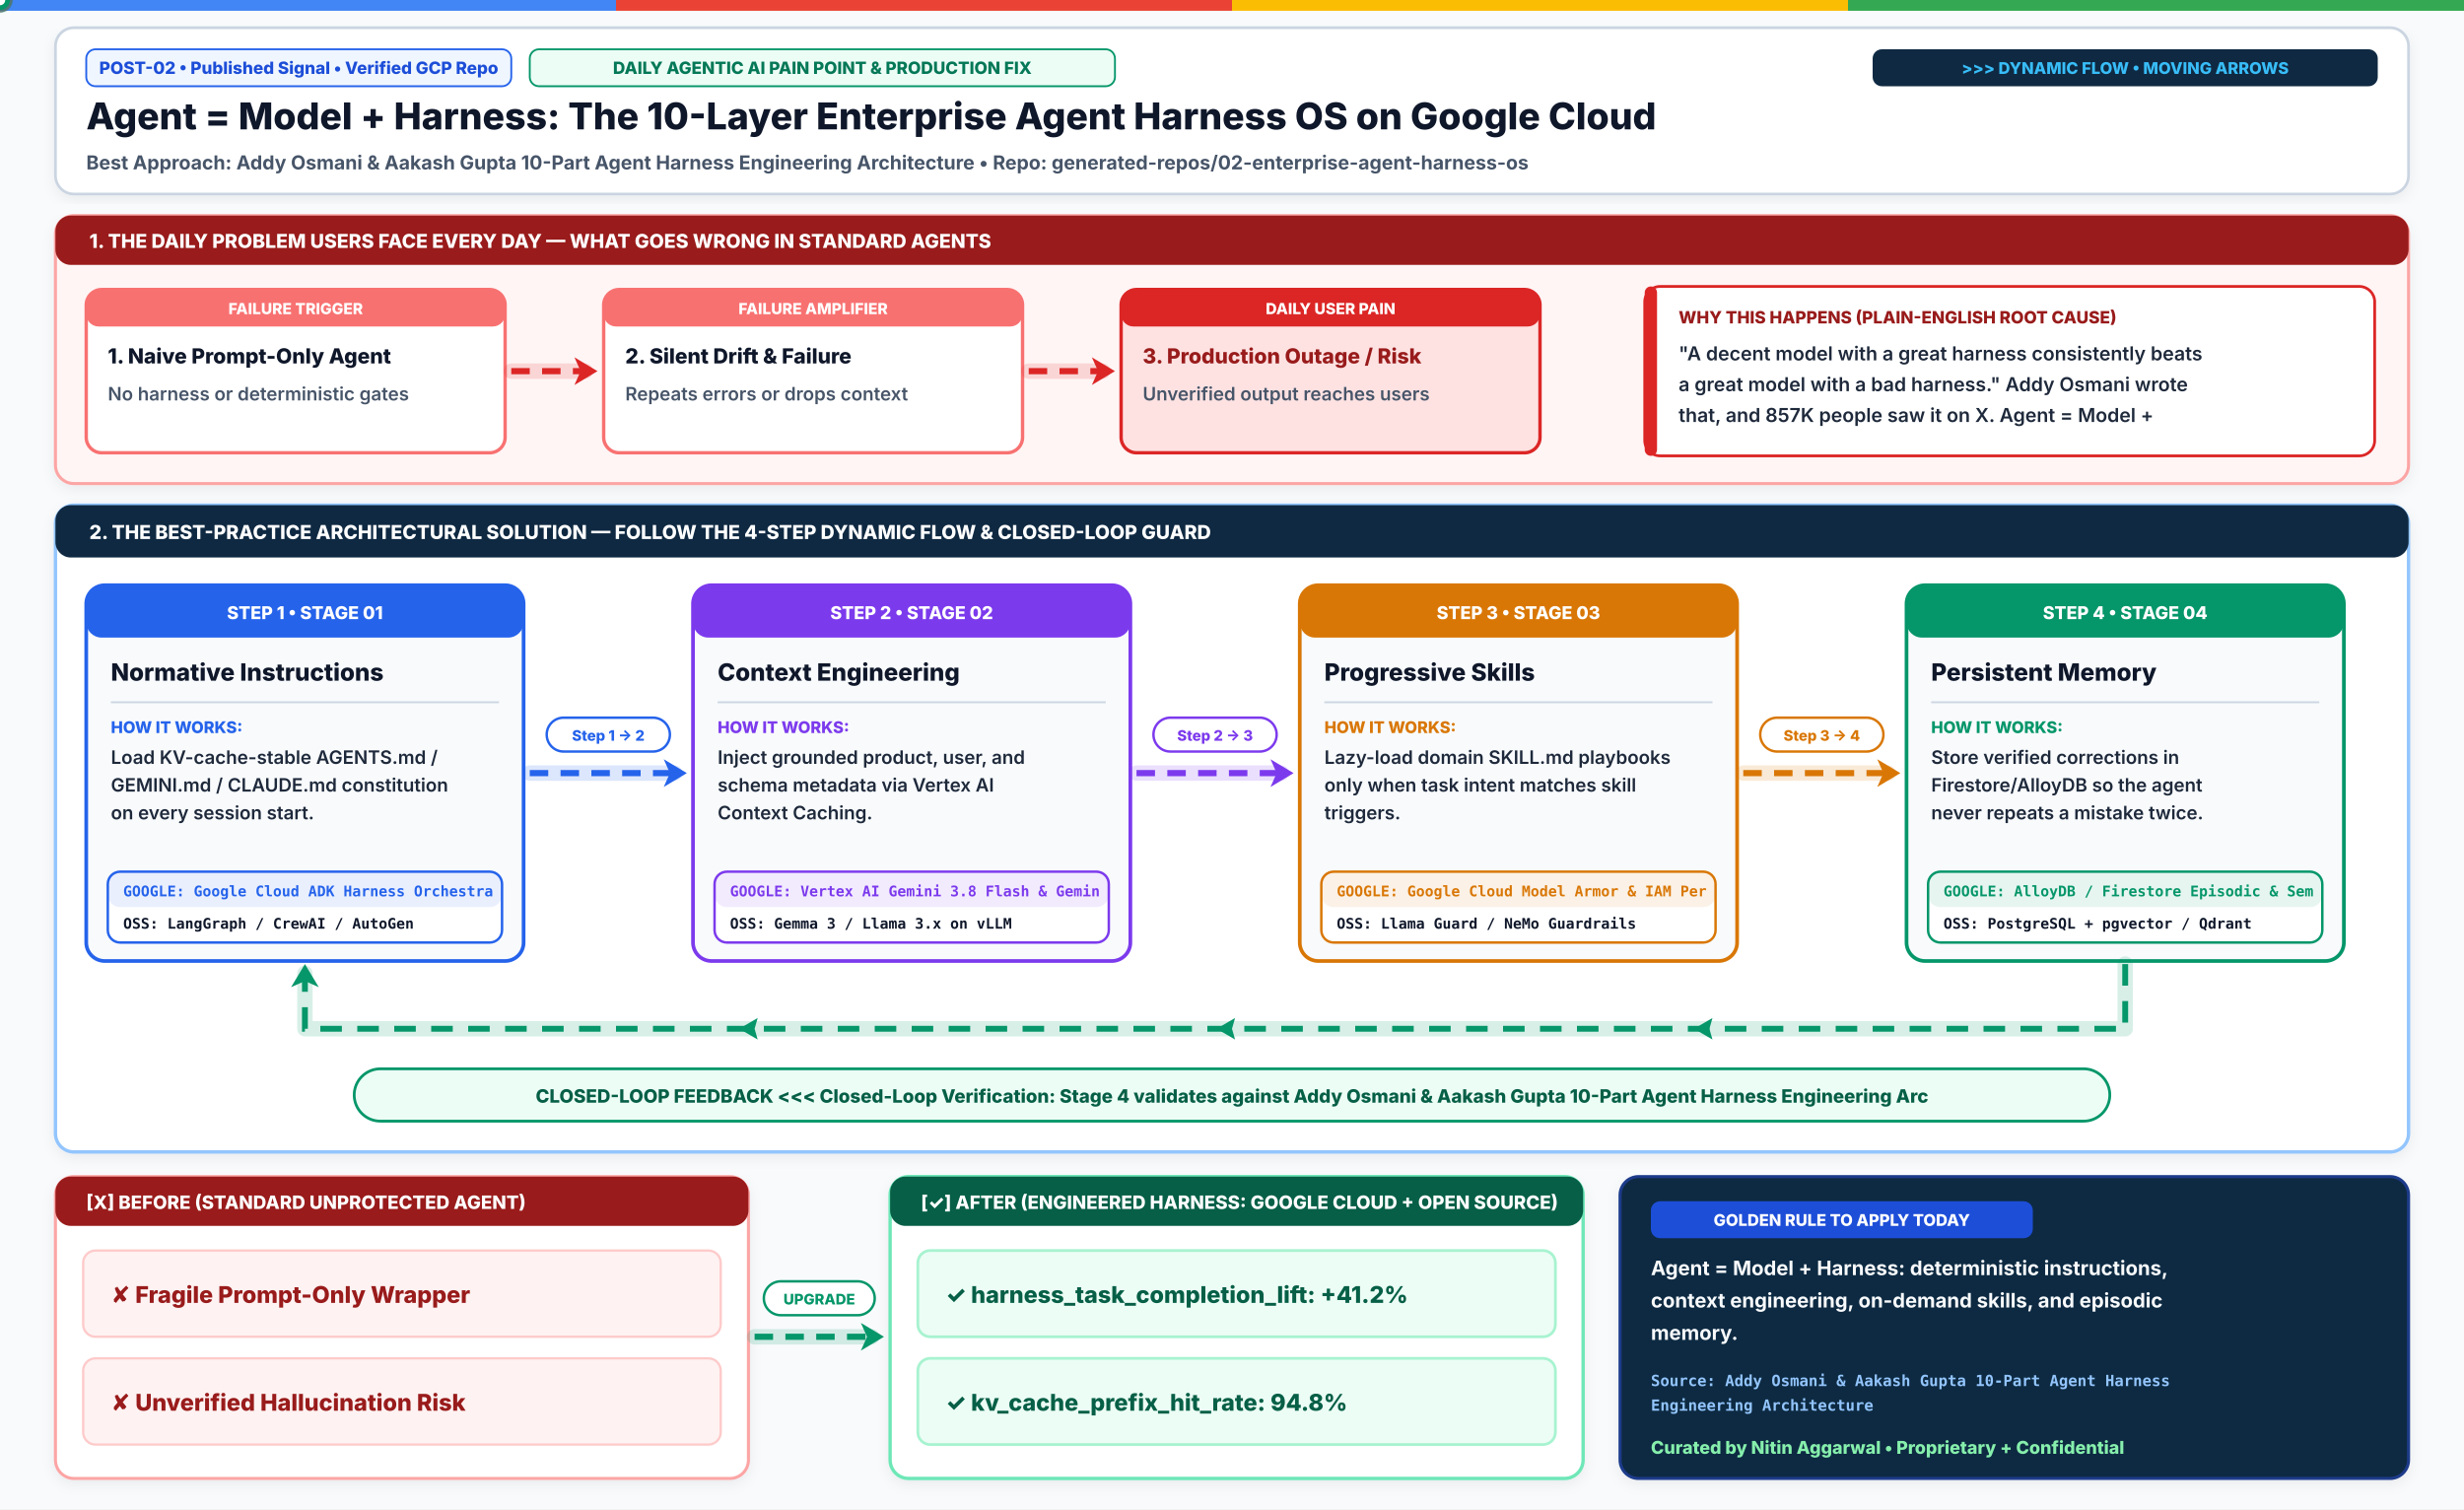
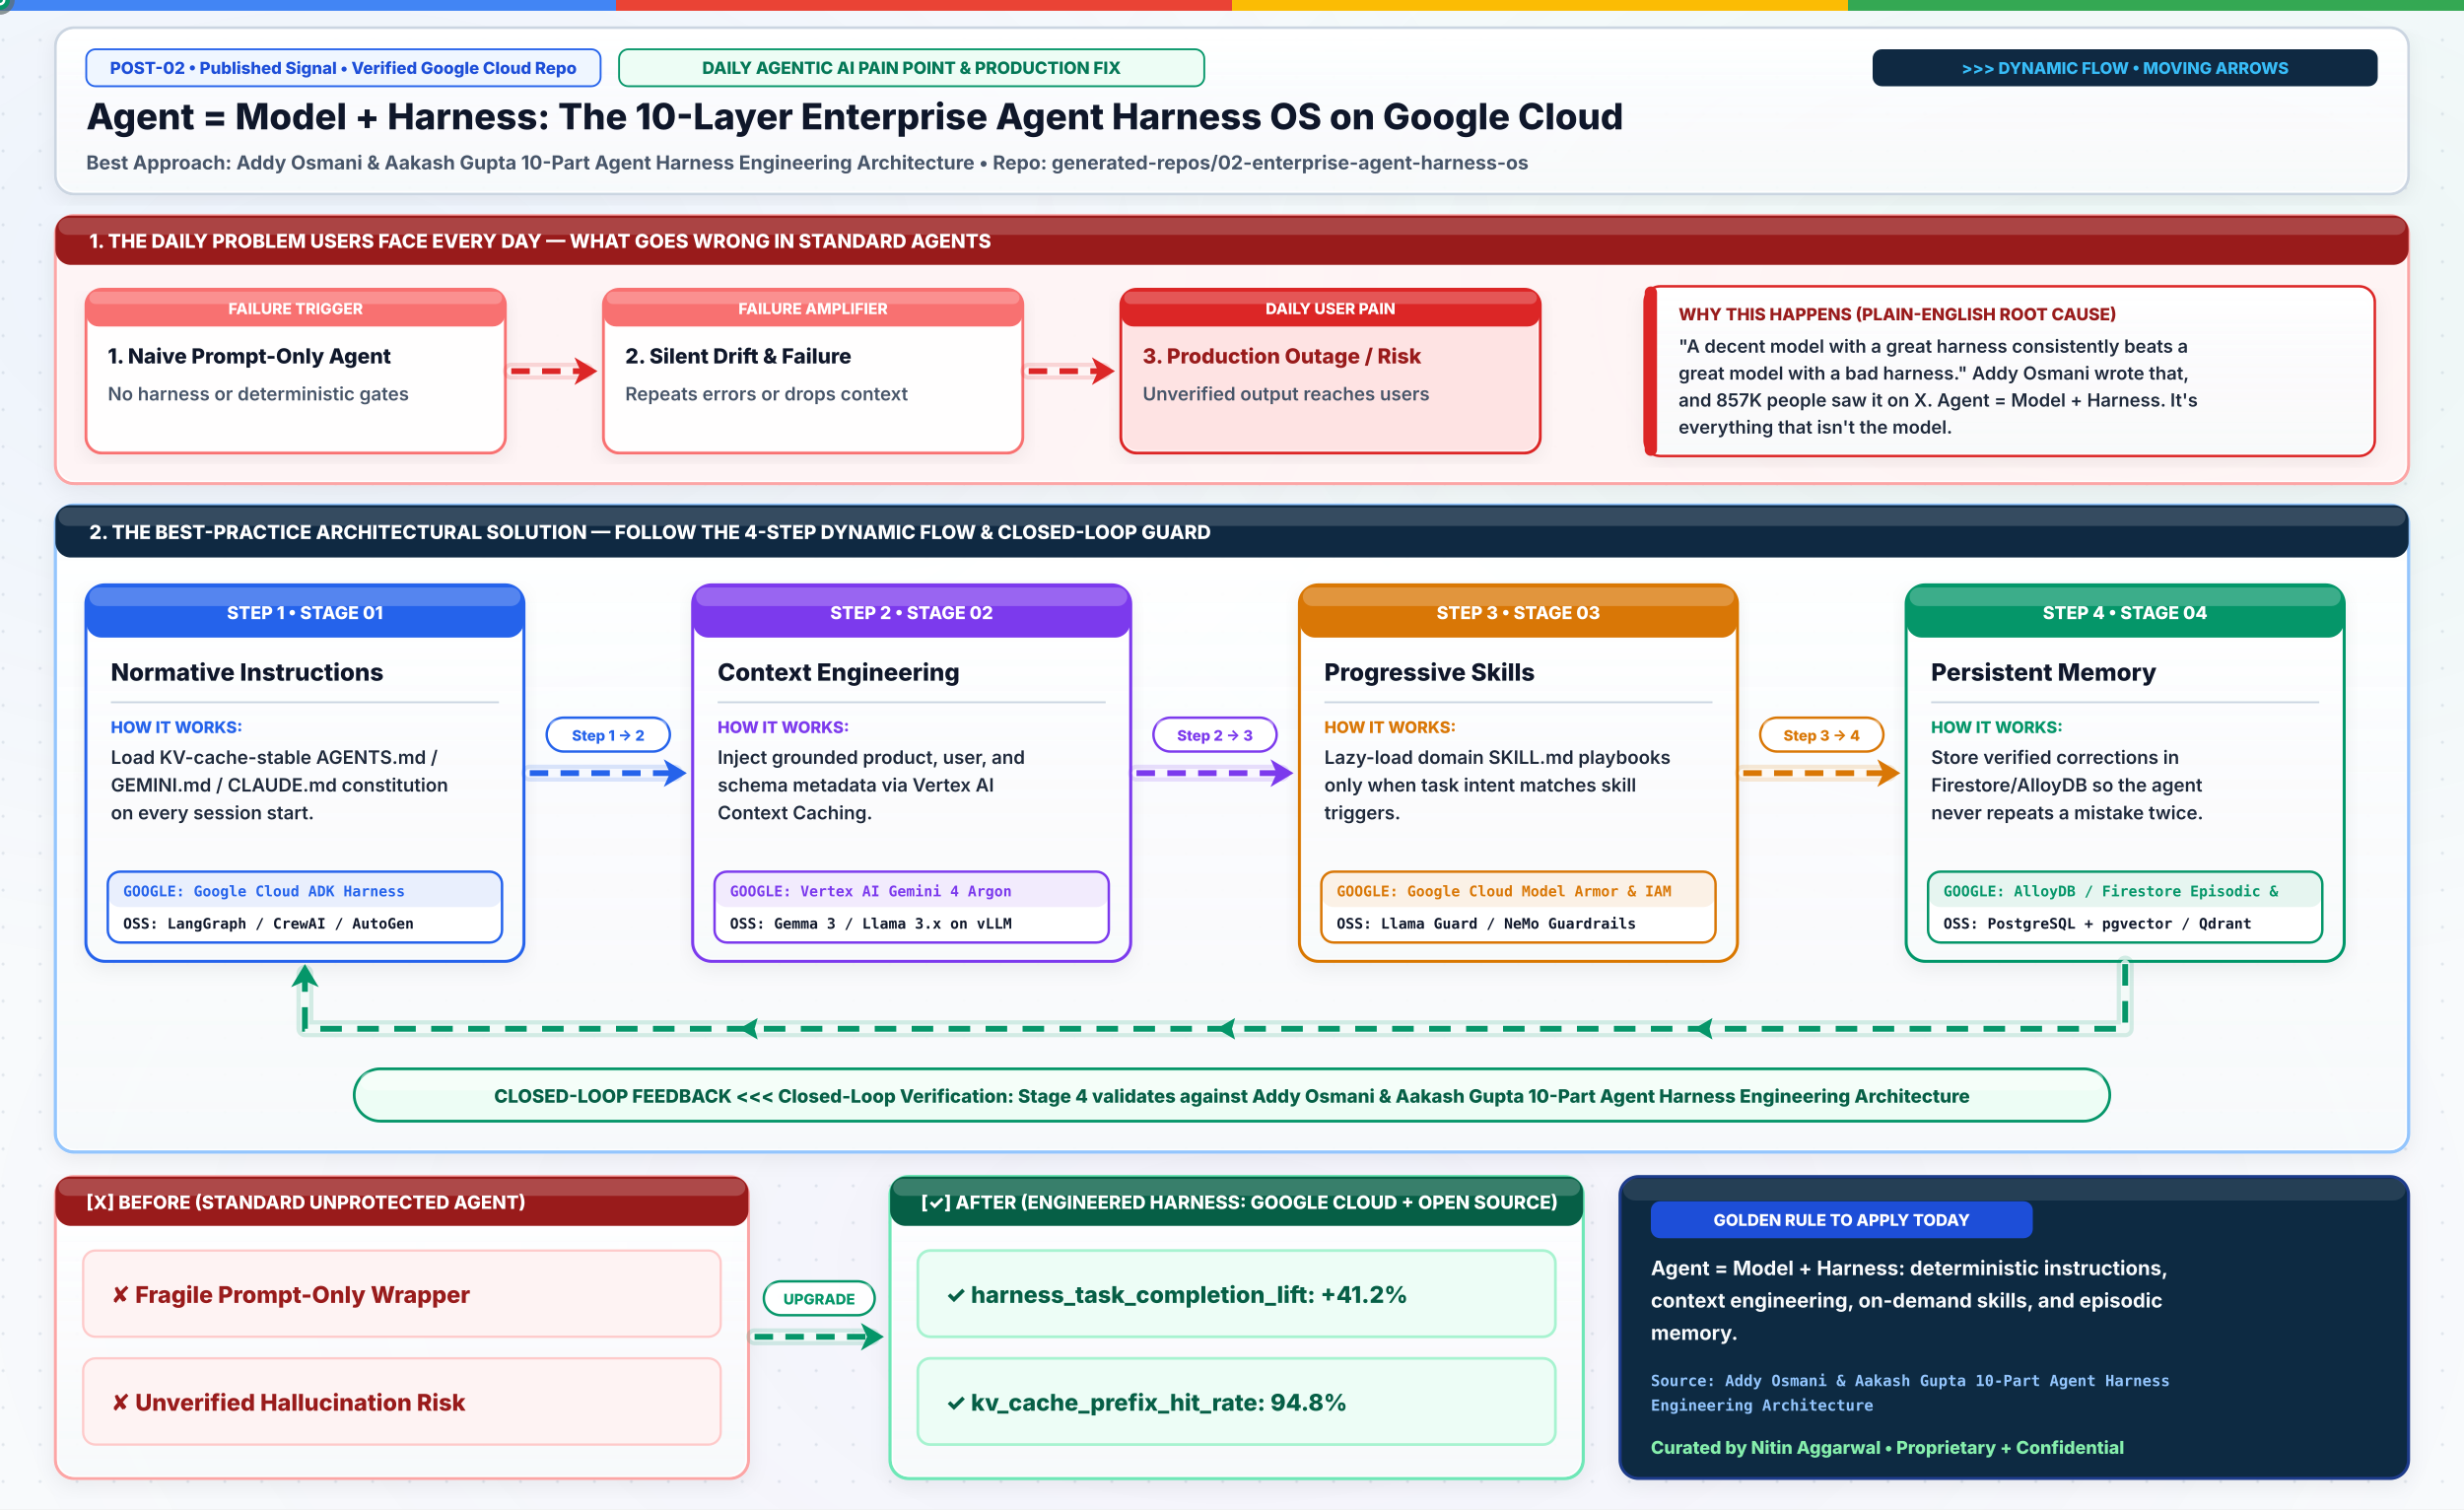
<svg xmlns="http://www.w3.org/2000/svg" viewBox="0 0 1600 980" width="1600" height="980">
  <defs>
-     <filter id="cardShadow" x="-2%" y="-2%" width="104%" height="108%">
-       <feDropShadow dx="0" dy="3" stdDeviation="4" flood-color="#0F172A" flood-opacity="0.06" />
+     <filter id="cardShadow" x="-3%" y="-3%" width="106%" height="110%">
+       <feDropShadow dx="0" dy="4" stdDeviation="6" flood-color="#0F172A" flood-opacity="0.065" />
    </filter>
+     <linearGradient id="glassCardGrad" x1="0" y1="0" x2="0" y2="1">
+       <stop offset="0%" stop-color="#FFFFFF" stop-opacity="0.96" />
+       <stop offset="100%" stop-color="#F8FAFC" stop-opacity="0.90" />
+     </linearGradient>
+     <linearGradient id="glassSheen" x1="0" y1="0" x2="0" y2="1">
+       <stop offset="0%" stop-color="#FFFFFF" stop-opacity="0.72" />
+       <stop offset="100%" stop-color="#FFFFFF" stop-opacity="0.0" />
+     </linearGradient>
+     <radialGradient id="meshBlue" cx="14%" cy="18%" r="48%">
+       <stop offset="0%" stop-color="#4285F4" stop-opacity="0.065" />
+       <stop offset="100%" stop-color="#4285F4" stop-opacity="0.0" />
+     </radialGradient>
+     <radialGradient id="meshEmerald" cx="86%" cy="20%" r="46%">
+       <stop offset="0%" stop-color="#10B981" stop-opacity="0.055" />
+       <stop offset="100%" stop-color="#10B981" stop-opacity="0.0" />
+     </radialGradient>
+     <radialGradient id="meshViolet" cx="50%" cy="84%" r="52%">
+       <stop offset="0%" stop-color="#8B5CF6" stop-opacity="0.048" />
+       <stop offset="100%" stop-color="#8B5CF6" stop-opacity="0.0" />
+     </radialGradient>
+     <pattern id="archGrid" width="24" height="24" patternUnits="userSpaceOnUse">
+       <circle cx="2" cy="2" r="1" fill="#94A3B8" fill-opacity="0.22" />
+     </pattern>
    <style>
    @keyframes arrowStream {
      from { stroke-dashoffset: 40; }
      to   { stroke-dashoffset: 0; }
    }
    @keyframes returnStream {
      from { stroke-dashoffset: 0; }
      to   { stroke-dashoffset: 48; }
    }
    @keyframes pulseGlow {
      0%, 100% { stroke-width: 2.4px; }
      50%      { stroke-width: 4.2px; }
    }
    .moving-arrow-line {
      animation: arrowStream 1.0s linear infinite;
    }
    .moving-return-line {
      animation: returnStream 1.2s linear infinite;
    }
    .step-card-animated {
      animation: pulseGlow 2.4s ease-in-out infinite;
    }
  </style>
  </defs>
  <rect x="0" y="0" width="1600" height="980" fill="#F8FAFC" />
+   <rect x="0" y="0" width="1600" height="980" fill="url(#meshBlue)" />
+   <rect x="0" y="0" width="1600" height="980" fill="url(#meshEmerald)" />
+   <rect x="0" y="0" width="1600" height="980" fill="url(#meshViolet)" />
+   <rect x="0" y="0" width="1600" height="980" fill="url(#archGrid)" />
  <rect x="0" y="0" width="400" height="7" fill="#4285F4" />
  <rect x="400" y="0" width="400" height="7" fill="#EA4335" />
  <rect x="800" y="0" width="400" height="7" fill="#FBBC04" />
  <rect x="1200" y="0" width="400" height="7" fill="#34A853" />
-   <rect x="36" y="18" width="1528" height="108" rx="12" fill="#FFFFFF" stroke="#CBD5E1" stroke-width="1.8" filter="url(#cardShadow)" />
-   <rect x="56" y="32" width="276" height="24" rx="6" fill="#EFF6FF" stroke="#2563EB" stroke-width="1.2" />
-   <text x="194" y="48" font-family="Inter, sans-serif" font-size="11" font-weight="800" fill="#1D4ED8" text-anchor="middle">POST-02 • Published Signal • Verified GCP Repo</text>
-   <rect x="344" y="32" width="380" height="24" rx="6" fill="#ECFDF5" stroke="#059669" stroke-width="1.2" />
-   <text x="534" y="48" font-family="Inter, sans-serif" font-size="11" font-weight="800" fill="#047857" text-anchor="middle">DAILY AGENTIC AI PAIN POINT &amp; PRODUCTION FIX</text>
+   <rect x="36" y="18" width="1528" height="108" rx="12" fill="url(#glassCardGrad)" stroke="#CBD5E1" stroke-width="1.8" filter="url(#cardShadow)" />
+   <rect x="37.5" y="19.5" width="1525" height="105" rx="11" fill="none" stroke="#FFFFFF" stroke-opacity="0.85" stroke-width="1" />
+   <rect x="38" y="20" width="1524" height="18" rx="10" fill="url(#glassSheen)" />
+   <rect x="56" y="32" width="334" height="24" rx="6" fill="#EFF6FF" fill-opacity="0.95" stroke="#2563EB" stroke-width="1.2" />
+   <text x="223" y="48" font-family="Inter, sans-serif" font-size="10.8" font-weight="800" fill="#1D4ED8" text-anchor="middle">POST-02 • Published Signal • Verified Google Cloud Repo</text>
+   <rect x="402" y="32" width="380" height="24" rx="6" fill="#ECFDF5" fill-opacity="0.95" stroke="#059669" stroke-width="1.2" />
+   <text x="592" y="48" font-family="Inter, sans-serif" font-size="11" font-weight="800" fill="#047857" text-anchor="middle">DAILY AGENTIC AI PAIN POINT &amp; PRODUCTION FIX</text>
  <rect x="1216" y="32" width="328" height="24" rx="6" fill="#0F2942" />
  <text x="1380" y="48" font-family="Inter, sans-serif" font-size="10.5" font-weight="800" fill="#38BDF8" text-anchor="middle">&gt;&gt;&gt; DYNAMIC FLOW • MOVING ARROWS</text>
-   <text x="56" y="84" font-family="Inter, sans-serif" font-size="24" font-weight="800" fill="#0F172A">Agent = Model + Harness: The 10-Layer Enterprise Agent Harness OS on Google Cloud</text>
+   <text x="56" y="84" font-family="Inter, sans-serif" font-size="23.5" font-weight="800" fill="#0F172A">Agent = Model + Harness: The 10-Layer Enterprise Agent Harness OS on Google Cloud</text>
  <text x="56" y="110" font-family="Inter, sans-serif" font-size="12.5" font-weight="700" fill="#475569">Best Approach: Addy Osmani &amp; Aakash Gupta 10-Part Agent Harness Engineering Architecture  •  Repo: generated-repos/02-enterprise-agent-harness-os</text>
-   <rect x="36" y="140" width="1528" height="174" rx="12" fill="#FFF5F5" stroke="#FCA5A5" stroke-width="2" filter="url(#cardShadow)" />
+   <rect x="36" y="140" width="1528" height="174" rx="12" fill="#FFF5F5" fill-opacity="0.93" stroke="#FCA5A5" stroke-width="2" filter="url(#cardShadow)" />
+   <rect x="37.5" y="141.5" width="1525" height="171" rx="11" fill="none" stroke="#FFFFFF" stroke-opacity="0.82" stroke-width="1" />
  <rect x="36" y="140" width="1528" height="32" rx="10" fill="#991B1B" />
+   <rect x="38" y="141.5" width="1524" height="11" rx="6" fill="#FFFFFF" fill-opacity="0.18" />
  <text x="58" y="161" font-family="Inter, sans-serif" font-size="12.5" font-weight="800" fill="#FFFFFF">1. THE DAILY PROBLEM USERS FACE EVERY DAY — WHAT GOES WRONG IN STANDARD AGENTS</text>
-   <rect x="56" y="188" width="272" height="106" rx="10" fill="#FFFFFF" stroke="#F87171" stroke-width="2.2" />
+   <rect x="56" y="188" width="272" height="106" rx="10" fill="#FFFFFF" fill-opacity="0.94" stroke="#F87171" stroke-width="2.2" filter="url(#cardShadow)" />
+   <rect x="57.2" y="189.2" width="269.6" height="103.6" rx="9" fill="none" stroke="#FFFFFF" stroke-opacity="0.82" stroke-width="1" />
  <rect x="56" y="188" width="272" height="24" rx="8" fill="#F87171" />
+   <rect x="58" y="189.4" width="268" height="8" rx="4" fill="#FFFFFF" fill-opacity="0.22" />
  <text x="192" y="204" font-family="Inter, sans-serif" font-size="10" font-weight="800" fill="#FFFFFF" text-anchor="middle">FAILURE TRIGGER</text>
  <text x="70" y="236" font-family="Inter, sans-serif" font-size="13.5" font-weight="800" fill="#0F172A">1. Naive Prompt-Only Agent</text>
  <text x="70" y="260" font-family="Inter, sans-serif" font-size="12" font-weight="600" fill="#475569">No harness or deterministic gates</text>
-   <line x1="332" y1="241" x2="380" y2="241" stroke="#DC2626" stroke-opacity="0.16" stroke-width="10" stroke-linecap="round" />
-   <line x1="332" y1="241" x2="380" y2="241" class="moving-arrow-line" stroke="#DC2626" stroke-width="4" stroke-dasharray="12 8" stroke-dashoffset="0.0" />
+   <line x1="332" y1="241" x2="380" y2="241" stroke="#DC2626" stroke-opacity="0.16" stroke-width="11" stroke-linecap="round" />
+   <line x1="332" y1="241" x2="380" y2="241" stroke="#FFFFFF" stroke-opacity="0.76" stroke-width="5.6" stroke-linecap="round" />
+   <line x1="332" y1="241" x2="380" y2="241" class="moving-arrow-line" stroke="#DC2626" stroke-width="3.8" stroke-dasharray="12 8" stroke-dashoffset="0.0" />
  <polygon points="388,241 373,232 377,241 373,250" fill="#DC2626" />
  <path id="prob_arr_0_path" d="M 336 241 L 376 241" fill="none" stroke="none" />
  <g>
-     <circle r="8" fill="#DC2626" fill-opacity="0.26" />
-     <circle r="4.8" fill="#FFFFFF" stroke="#DC2626" stroke-width="2.8" />
+     <circle r="9.5" fill="#DC2626" fill-opacity="0.16" />
+     <circle r="6.4" fill="#DC2626" fill-opacity="0.30" />
+     <circle r="4.8" fill="#FFFFFF" stroke="#DC2626" stroke-width="2.6" />
+     <circle r="1.9" fill="#DC2626" />
    <animateMotion dur="1.3s" repeatCount="indefinite">
      <mpath href="#prob_arr_0_path" />
    </animateMotion>
  </g>
-   <rect x="392" y="188" width="272" height="106" rx="10" fill="#FFFFFF" stroke="#F87171" stroke-width="2.2" />
+   <rect x="392" y="188" width="272" height="106" rx="10" fill="#FFFFFF" fill-opacity="0.94" stroke="#F87171" stroke-width="2.2" filter="url(#cardShadow)" />
+   <rect x="393.2" y="189.2" width="269.6" height="103.6" rx="9" fill="none" stroke="#FFFFFF" stroke-opacity="0.82" stroke-width="1" />
  <rect x="392" y="188" width="272" height="24" rx="8" fill="#F87171" />
+   <rect x="394" y="189.4" width="268" height="8" rx="4" fill="#FFFFFF" fill-opacity="0.22" />
  <text x="528" y="204" font-family="Inter, sans-serif" font-size="10" font-weight="800" fill="#FFFFFF" text-anchor="middle">FAILURE AMPLIFIER</text>
  <text x="406" y="236" font-family="Inter, sans-serif" font-size="13.5" font-weight="800" fill="#0F172A">2. Silent Drift &amp; Failure</text>
  <text x="406" y="260" font-family="Inter, sans-serif" font-size="12" font-weight="600" fill="#475569">Repeats errors or drops context</text>
-   <line x1="668" y1="241" x2="716" y2="241" stroke="#DC2626" stroke-opacity="0.16" stroke-width="10" stroke-linecap="round" />
-   <line x1="668" y1="241" x2="716" y2="241" class="moving-arrow-line" stroke="#DC2626" stroke-width="4" stroke-dasharray="12 8" stroke-dashoffset="0.0" />
+   <line x1="668" y1="241" x2="716" y2="241" stroke="#DC2626" stroke-opacity="0.16" stroke-width="11" stroke-linecap="round" />
+   <line x1="668" y1="241" x2="716" y2="241" stroke="#FFFFFF" stroke-opacity="0.76" stroke-width="5.6" stroke-linecap="round" />
+   <line x1="668" y1="241" x2="716" y2="241" class="moving-arrow-line" stroke="#DC2626" stroke-width="3.8" stroke-dasharray="12 8" stroke-dashoffset="0.0" />
  <polygon points="724,241 709,232 713,241 709,250" fill="#DC2626" />
  <path id="prob_arr_1_path" d="M 672 241 L 712 241" fill="none" stroke="none" />
  <g>
-     <circle r="8" fill="#DC2626" fill-opacity="0.26" />
-     <circle r="4.8" fill="#FFFFFF" stroke="#DC2626" stroke-width="2.8" />
+     <circle r="9.5" fill="#DC2626" fill-opacity="0.16" />
+     <circle r="6.4" fill="#DC2626" fill-opacity="0.30" />
+     <circle r="4.8" fill="#FFFFFF" stroke="#DC2626" stroke-width="2.6" />
+     <circle r="1.9" fill="#DC2626" />
    <animateMotion dur="1.3s" repeatCount="indefinite">
      <mpath href="#prob_arr_1_path" />
    </animateMotion>
  </g>
-   <rect x="728" y="188" width="272" height="106" rx="10" fill="#FEE2E2" stroke="#DC2626" stroke-width="2.2" />
+   <rect x="728" y="188" width="272" height="106" rx="10" fill="#FEE2E2" fill-opacity="0.94" stroke="#DC2626" stroke-width="2.2" filter="url(#cardShadow)" />
+   <rect x="729.2" y="189.2" width="269.6" height="103.6" rx="9" fill="none" stroke="#FFFFFF" stroke-opacity="0.82" stroke-width="1" />
  <rect x="728" y="188" width="272" height="24" rx="8" fill="#DC2626" />
+   <rect x="730" y="189.4" width="268" height="8" rx="4" fill="#FFFFFF" fill-opacity="0.22" />
  <text x="864" y="204" font-family="Inter, sans-serif" font-size="10" font-weight="800" fill="#FFFFFF" text-anchor="middle">DAILY USER PAIN</text>
  <text x="742" y="236" font-family="Inter, sans-serif" font-size="13.5" font-weight="800" fill="#991B1B">3. Production Outage / Risk</text>
  <text x="742" y="260" font-family="Inter, sans-serif" font-size="12" font-weight="600" fill="#475569">Unverified output reaches users</text>
-   <rect x="1068" y="186" width="474" height="110" rx="10" fill="#FFFFFF" stroke="#DC2626" stroke-width="1.8" />
+   <rect x="1068" y="186" width="474" height="110" rx="10" fill="url(#glassCardGrad)" stroke="#DC2626" stroke-width="1.8" filter="url(#cardShadow)" />
+   <rect x="1069.2" y="187.2" width="471.6" height="107.6" rx="9" fill="none" stroke="#FFFFFF" stroke-opacity="0.85" stroke-width="1" />
  <rect x="1068" y="186" width="8" height="110" rx="4" fill="#DC2626" />
-   <text x="1090" y="210" font-family="Inter, sans-serif" font-size="11" font-weight="800" fill="#991B1B">WHY THIS HAPPENS (PLAIN-ENGLISH ROOT CAUSE)</text>
-   <text x="1090" y="234" font-family="Inter, sans-serif" font-size="12.5" font-weight="600" fill="#1E293B">"A decent model with a great harness consistently beats</text>
-   <text x="1090" y="254" font-family="Inter, sans-serif" font-size="12.5" font-weight="600" fill="#1E293B">a great model with a bad harness." Addy Osmani wrote</text>
-   <text x="1090" y="274" font-family="Inter, sans-serif" font-size="12.5" font-weight="600" fill="#1E293B">that, and 857K people saw it on X. Agent = Model +</text>
-   <rect x="36" y="328" width="1528" height="420" rx="12" fill="#FFFFFF" stroke="#93C5FD" stroke-width="2.2" filter="url(#cardShadow)" />
+   <text x="1090" y="208" font-family="Inter, sans-serif" font-size="11" font-weight="800" fill="#991B1B">WHY THIS HAPPENS (PLAIN-ENGLISH ROOT CAUSE)</text>
+   <text x="1090" y="229.0" font-family="Inter, sans-serif" font-size="11.8" font-weight="600" fill="#1E293B">"A decent model with a great harness consistently beats a</text>
+   <text x="1090" y="246.5" font-family="Inter, sans-serif" font-size="11.8" font-weight="600" fill="#1E293B">great model with a bad harness." Addy Osmani wrote that,</text>
+   <text x="1090" y="264.0" font-family="Inter, sans-serif" font-size="11.8" font-weight="600" fill="#1E293B">and 857K people saw it on X. Agent = Model + Harness. It's</text>
+   <text x="1090" y="281.5" font-family="Inter, sans-serif" font-size="11.8" font-weight="600" fill="#1E293B">everything that isn't the model.</text>
+   <rect x="36" y="328" width="1528" height="420" rx="12" fill="url(#glassCardGrad)" stroke="#93C5FD" stroke-width="2.2" filter="url(#cardShadow)" />
+   <rect x="37.5" y="329.5" width="1525" height="417" rx="11" fill="none" stroke="#FFFFFF" stroke-opacity="0.85" stroke-width="1" />
  <rect x="36" y="328" width="1528" height="34" rx="10" fill="#0F2942" />
+   <rect x="38" y="329.5" width="1524" height="12" rx="6" fill="#FFFFFF" fill-opacity="0.16" />
  <text x="58" y="350" font-family="Inter, sans-serif" font-size="12.5" font-weight="800" fill="#FFFFFF">2. THE BEST-PRACTICE ARCHITECTURAL SOLUTION — FOLLOW THE 4-STEP DYNAMIC FLOW &amp; CLOSED-LOOP GUARD</text>
-   <rect x="56" y="380" width="284" height="244" rx="12" class="step-card-animated" fill="#F8FAFC" stroke="#2563EB" stroke-width="2.4" />
+   <rect x="56" y="380" width="284" height="244" rx="12" class="step-card-animated" fill="url(#glassCardGrad)" stroke="#2563EB" stroke-width="2.4" filter="url(#cardShadow)" />
+   <rect x="57.2" y="381.2" width="281.6" height="241.6" rx="11" fill="none" stroke="#FFFFFF" stroke-opacity="0.85" stroke-width="1" />
  <rect x="56" y="380" width="284" height="34" rx="10" fill="#2563EB" />
+   <rect x="58" y="381.5" width="280" height="12" rx="6" fill="#FFFFFF" fill-opacity="0.22" />
  <text x="198" y="402" font-family="Inter, sans-serif" font-size="11.5" font-weight="800" fill="#FFFFFF" text-anchor="middle">STEP 1 • STAGE 01</text>
  <text x="72" y="442" font-family="Inter, sans-serif" font-size="15.5" font-weight="800" fill="#0F172A">Normative Instructions</text>
  <line x1="72" y1="456" x2="324" y2="456" stroke="#CBD5E1" stroke-width="1.2" />
  <text x="72" y="476" font-family="Inter, sans-serif" font-size="10.5" font-weight="800" fill="#2563EB">HOW IT WORKS:</text>
  <text x="72" y="496" font-family="Inter, sans-serif" font-size="12" font-weight="600" fill="#1E293B">Load KV-cache-stable AGENTS.md /</text>
  <text x="72" y="514" font-family="Inter, sans-serif" font-size="12" font-weight="600" fill="#1E293B">GEMINI.md / CLAUDE.md constitution</text>
  <text x="72" y="532" font-family="Inter, sans-serif" font-size="12" font-weight="600" fill="#1E293B">on every session start.</text>
-   <rect x="70" y="566" width="256" height="46" rx="8" fill="#FFFFFF" stroke="#2563EB" stroke-width="1.6" />
+   <rect x="70" y="566" width="256" height="46" rx="8" fill="#FFFFFF" fill-opacity="0.95" stroke="#2563EB" stroke-width="1.6" />
  <rect x="70" y="566" width="256" height="23" rx="8" fill="#2563EB" fill-opacity="0.10" />
-   <text x="80" y="582" font-family="ui-monospace, monospace" font-size="9.5" font-weight="800" fill="#2563EB">GOOGLE: Google Cloud ADK Harness Orchestra</text>
+   <text x="80" y="582" font-family="ui-monospace, monospace" font-size="9.5" font-weight="800" fill="#2563EB">GOOGLE: Google Cloud ADK Harness</text>
  <text x="80" y="603" font-family="ui-monospace, monospace" font-size="9.5" font-weight="800" fill="#0F172A">OSS: LangGraph / CrewAI / AutoGen</text>
-   <line x1="344" y1="502" x2="438" y2="502" stroke="#2563EB" stroke-opacity="0.16" stroke-width="10" stroke-linecap="round" />
-   <line x1="344" y1="502" x2="438" y2="502" class="moving-arrow-line" stroke="#2563EB" stroke-width="4" stroke-dasharray="12 8" stroke-dashoffset="0.0" />
+   <line x1="344" y1="502" x2="438" y2="502" stroke="#2563EB" stroke-opacity="0.16" stroke-width="11" stroke-linecap="round" />
+   <line x1="344" y1="502" x2="438" y2="502" stroke="#FFFFFF" stroke-opacity="0.76" stroke-width="5.6" stroke-linecap="round" />
+   <line x1="344" y1="502" x2="438" y2="502" class="moving-arrow-line" stroke="#2563EB" stroke-width="3.8" stroke-dasharray="12 8" stroke-dashoffset="0.0" />
  <polygon points="446,502 431,493 435,502 431,511" fill="#2563EB" />
-   <rect x="355" y="466" width="80" height="22" rx="11" fill="#FFFFFF" stroke="#2563EB" stroke-width="1.6" />
+   <rect x="355" y="466" width="80" height="22" rx="11" fill="#FFFFFF" fill-opacity="0.95" stroke="#2563EB" stroke-width="1.6" />
+   <rect x="357" y="467.5" width="76" height="8" rx="4" fill="#FFFFFF" fill-opacity="0.45" />
  <text x="395" y="481" font-family="Inter, sans-serif" font-size="9.5" font-weight="800" fill="#2563EB" text-anchor="middle">Step 1 -&gt; 2</text>
  <path id="sol_arr_0_path" d="M 348 502 L 434 502" fill="none" stroke="none" />
  <g>
-     <circle r="8" fill="#2563EB" fill-opacity="0.26" />
-     <circle r="4.8" fill="#FFFFFF" stroke="#2563EB" stroke-width="2.8" />
+     <circle r="9.5" fill="#2563EB" fill-opacity="0.16" />
+     <circle r="6.4" fill="#2563EB" fill-opacity="0.30" />
+     <circle r="4.8" fill="#FFFFFF" stroke="#2563EB" stroke-width="2.6" />
+     <circle r="1.9" fill="#2563EB" />
    <animateMotion dur="1.5s" repeatCount="indefinite">
      <mpath href="#sol_arr_0_path" />
    </animateMotion>
  </g>
-   <rect x="450" y="380" width="284" height="244" rx="12" class="step-card-animated" fill="#F8FAFC" stroke="#7C3AED" stroke-width="2.4" />
+   <rect x="450" y="380" width="284" height="244" rx="12" class="step-card-animated" fill="url(#glassCardGrad)" stroke="#7C3AED" stroke-width="2.4" filter="url(#cardShadow)" />
+   <rect x="451.2" y="381.2" width="281.6" height="241.6" rx="11" fill="none" stroke="#FFFFFF" stroke-opacity="0.85" stroke-width="1" />
  <rect x="450" y="380" width="284" height="34" rx="10" fill="#7C3AED" />
+   <rect x="452" y="381.5" width="280" height="12" rx="6" fill="#FFFFFF" fill-opacity="0.22" />
  <text x="592" y="402" font-family="Inter, sans-serif" font-size="11.5" font-weight="800" fill="#FFFFFF" text-anchor="middle">STEP 2 • STAGE 02</text>
  <text x="466" y="442" font-family="Inter, sans-serif" font-size="15.5" font-weight="800" fill="#0F172A">Context Engineering</text>
  <line x1="466" y1="456" x2="718" y2="456" stroke="#CBD5E1" stroke-width="1.2" />
  <text x="466" y="476" font-family="Inter, sans-serif" font-size="10.5" font-weight="800" fill="#7C3AED">HOW IT WORKS:</text>
  <text x="466" y="496" font-family="Inter, sans-serif" font-size="12" font-weight="600" fill="#1E293B">Inject grounded product, user, and</text>
  <text x="466" y="514" font-family="Inter, sans-serif" font-size="12" font-weight="600" fill="#1E293B">schema metadata via Vertex AI</text>
  <text x="466" y="532" font-family="Inter, sans-serif" font-size="12" font-weight="600" fill="#1E293B">Context Caching.</text>
-   <rect x="464" y="566" width="256" height="46" rx="8" fill="#FFFFFF" stroke="#7C3AED" stroke-width="1.6" />
+   <rect x="464" y="566" width="256" height="46" rx="8" fill="#FFFFFF" fill-opacity="0.95" stroke="#7C3AED" stroke-width="1.6" />
  <rect x="464" y="566" width="256" height="23" rx="8" fill="#7C3AED" fill-opacity="0.10" />
-   <text x="474" y="582" font-family="ui-monospace, monospace" font-size="9.5" font-weight="800" fill="#7C3AED">GOOGLE: Vertex AI Gemini 3.8 Flash &amp; Gemin</text>
+   <text x="474" y="582" font-family="ui-monospace, monospace" font-size="9.5" font-weight="800" fill="#7C3AED">GOOGLE: Vertex AI Gemini 4 Argon</text>
  <text x="474" y="603" font-family="ui-monospace, monospace" font-size="9.5" font-weight="800" fill="#0F172A">OSS: Gemma 3 / Llama 3.x on vLLM</text>
-   <line x1="738" y1="502" x2="832" y2="502" stroke="#7C3AED" stroke-opacity="0.16" stroke-width="10" stroke-linecap="round" />
-   <line x1="738" y1="502" x2="832" y2="502" class="moving-arrow-line" stroke="#7C3AED" stroke-width="4" stroke-dasharray="12 8" stroke-dashoffset="0.0" />
+   <line x1="738" y1="502" x2="832" y2="502" stroke="#7C3AED" stroke-opacity="0.16" stroke-width="11" stroke-linecap="round" />
+   <line x1="738" y1="502" x2="832" y2="502" stroke="#FFFFFF" stroke-opacity="0.76" stroke-width="5.6" stroke-linecap="round" />
+   <line x1="738" y1="502" x2="832" y2="502" class="moving-arrow-line" stroke="#7C3AED" stroke-width="3.8" stroke-dasharray="12 8" stroke-dashoffset="0.0" />
  <polygon points="840,502 825,493 829,502 825,511" fill="#7C3AED" />
-   <rect x="749" y="466" width="80" height="22" rx="11" fill="#FFFFFF" stroke="#7C3AED" stroke-width="1.6" />
+   <rect x="749" y="466" width="80" height="22" rx="11" fill="#FFFFFF" fill-opacity="0.95" stroke="#7C3AED" stroke-width="1.6" />
+   <rect x="751" y="467.5" width="76" height="8" rx="4" fill="#FFFFFF" fill-opacity="0.45" />
  <text x="789" y="481" font-family="Inter, sans-serif" font-size="9.5" font-weight="800" fill="#7C3AED" text-anchor="middle">Step 2 -&gt; 3</text>
  <path id="sol_arr_1_path" d="M 742 502 L 828 502" fill="none" stroke="none" />
  <g>
-     <circle r="8" fill="#7C3AED" fill-opacity="0.26" />
-     <circle r="4.8" fill="#FFFFFF" stroke="#7C3AED" stroke-width="2.8" />
+     <circle r="9.5" fill="#7C3AED" fill-opacity="0.16" />
+     <circle r="6.4" fill="#7C3AED" fill-opacity="0.30" />
+     <circle r="4.8" fill="#FFFFFF" stroke="#7C3AED" stroke-width="2.6" />
+     <circle r="1.9" fill="#7C3AED" />
    <animateMotion dur="1.5s" repeatCount="indefinite">
      <mpath href="#sol_arr_1_path" />
    </animateMotion>
  </g>
-   <rect x="844" y="380" width="284" height="244" rx="12" class="step-card-animated" fill="#F8FAFC" stroke="#D97706" stroke-width="2.4" />
+   <rect x="844" y="380" width="284" height="244" rx="12" class="step-card-animated" fill="url(#glassCardGrad)" stroke="#D97706" stroke-width="2.4" filter="url(#cardShadow)" />
+   <rect x="845.2" y="381.2" width="281.6" height="241.6" rx="11" fill="none" stroke="#FFFFFF" stroke-opacity="0.85" stroke-width="1" />
  <rect x="844" y="380" width="284" height="34" rx="10" fill="#D97706" />
+   <rect x="846" y="381.5" width="280" height="12" rx="6" fill="#FFFFFF" fill-opacity="0.22" />
  <text x="986" y="402" font-family="Inter, sans-serif" font-size="11.5" font-weight="800" fill="#FFFFFF" text-anchor="middle">STEP 3 • STAGE 03</text>
  <text x="860" y="442" font-family="Inter, sans-serif" font-size="15.5" font-weight="800" fill="#0F172A">Progressive Skills</text>
  <line x1="860" y1="456" x2="1112" y2="456" stroke="#CBD5E1" stroke-width="1.2" />
  <text x="860" y="476" font-family="Inter, sans-serif" font-size="10.5" font-weight="800" fill="#D97706">HOW IT WORKS:</text>
  <text x="860" y="496" font-family="Inter, sans-serif" font-size="12" font-weight="600" fill="#1E293B">Lazy-load domain SKILL.md playbooks</text>
  <text x="860" y="514" font-family="Inter, sans-serif" font-size="12" font-weight="600" fill="#1E293B">only when task intent matches skill</text>
  <text x="860" y="532" font-family="Inter, sans-serif" font-size="12" font-weight="600" fill="#1E293B">triggers.</text>
-   <rect x="858" y="566" width="256" height="46" rx="8" fill="#FFFFFF" stroke="#D97706" stroke-width="1.6" />
+   <rect x="858" y="566" width="256" height="46" rx="8" fill="#FFFFFF" fill-opacity="0.95" stroke="#D97706" stroke-width="1.6" />
  <rect x="858" y="566" width="256" height="23" rx="8" fill="#D97706" fill-opacity="0.10" />
-   <text x="868" y="582" font-family="ui-monospace, monospace" font-size="9.5" font-weight="800" fill="#D97706">GOOGLE: Google Cloud Model Armor &amp; IAM Per</text>
+   <text x="868" y="582" font-family="ui-monospace, monospace" font-size="9.5" font-weight="800" fill="#D97706">GOOGLE: Google Cloud Model Armor &amp; IAM</text>
  <text x="868" y="603" font-family="ui-monospace, monospace" font-size="9.5" font-weight="800" fill="#0F172A">OSS: Llama Guard / NeMo Guardrails</text>
-   <line x1="1132" y1="502" x2="1226" y2="502" stroke="#D97706" stroke-opacity="0.16" stroke-width="10" stroke-linecap="round" />
-   <line x1="1132" y1="502" x2="1226" y2="502" class="moving-arrow-line" stroke="#D97706" stroke-width="4" stroke-dasharray="12 8" stroke-dashoffset="0.0" />
+   <line x1="1132" y1="502" x2="1226" y2="502" stroke="#D97706" stroke-opacity="0.16" stroke-width="11" stroke-linecap="round" />
+   <line x1="1132" y1="502" x2="1226" y2="502" stroke="#FFFFFF" stroke-opacity="0.76" stroke-width="5.6" stroke-linecap="round" />
+   <line x1="1132" y1="502" x2="1226" y2="502" class="moving-arrow-line" stroke="#D97706" stroke-width="3.8" stroke-dasharray="12 8" stroke-dashoffset="0.0" />
  <polygon points="1234,502 1219,493 1223,502 1219,511" fill="#D97706" />
-   <rect x="1143" y="466" width="80" height="22" rx="11" fill="#FFFFFF" stroke="#D97706" stroke-width="1.6" />
+   <rect x="1143" y="466" width="80" height="22" rx="11" fill="#FFFFFF" fill-opacity="0.95" stroke="#D97706" stroke-width="1.6" />
+   <rect x="1145" y="467.5" width="76" height="8" rx="4" fill="#FFFFFF" fill-opacity="0.45" />
  <text x="1183" y="481" font-family="Inter, sans-serif" font-size="9.5" font-weight="800" fill="#D97706" text-anchor="middle">Step 3 -&gt; 4</text>
  <path id="sol_arr_2_path" d="M 1136 502 L 1222 502" fill="none" stroke="none" />
  <g>
-     <circle r="8" fill="#D97706" fill-opacity="0.26" />
-     <circle r="4.8" fill="#FFFFFF" stroke="#D97706" stroke-width="2.8" />
+     <circle r="9.5" fill="#D97706" fill-opacity="0.16" />
+     <circle r="6.4" fill="#D97706" fill-opacity="0.30" />
+     <circle r="4.8" fill="#FFFFFF" stroke="#D97706" stroke-width="2.6" />
+     <circle r="1.9" fill="#D97706" />
    <animateMotion dur="1.5s" repeatCount="indefinite">
      <mpath href="#sol_arr_2_path" />
    </animateMotion>
  </g>
-   <rect x="1238" y="380" width="284" height="244" rx="12" class="step-card-animated" fill="#F8FAFC" stroke="#059669" stroke-width="2.4" />
+   <rect x="1238" y="380" width="284" height="244" rx="12" class="step-card-animated" fill="url(#glassCardGrad)" stroke="#059669" stroke-width="2.4" filter="url(#cardShadow)" />
+   <rect x="1239.2" y="381.2" width="281.6" height="241.6" rx="11" fill="none" stroke="#FFFFFF" stroke-opacity="0.85" stroke-width="1" />
  <rect x="1238" y="380" width="284" height="34" rx="10" fill="#059669" />
+   <rect x="1240" y="381.5" width="280" height="12" rx="6" fill="#FFFFFF" fill-opacity="0.22" />
  <text x="1380" y="402" font-family="Inter, sans-serif" font-size="11.5" font-weight="800" fill="#FFFFFF" text-anchor="middle">STEP 4 • STAGE 04</text>
  <text x="1254" y="442" font-family="Inter, sans-serif" font-size="15.5" font-weight="800" fill="#0F172A">Persistent Memory</text>
  <line x1="1254" y1="456" x2="1506" y2="456" stroke="#CBD5E1" stroke-width="1.2" />
  <text x="1254" y="476" font-family="Inter, sans-serif" font-size="10.5" font-weight="800" fill="#059669">HOW IT WORKS:</text>
  <text x="1254" y="496" font-family="Inter, sans-serif" font-size="12" font-weight="600" fill="#1E293B">Store verified corrections in</text>
  <text x="1254" y="514" font-family="Inter, sans-serif" font-size="12" font-weight="600" fill="#1E293B">Firestore/AlloyDB so the agent</text>
  <text x="1254" y="532" font-family="Inter, sans-serif" font-size="12" font-weight="600" fill="#1E293B">never repeats a mistake twice.</text>
-   <rect x="1252" y="566" width="256" height="46" rx="8" fill="#FFFFFF" stroke="#059669" stroke-width="1.6" />
+   <rect x="1252" y="566" width="256" height="46" rx="8" fill="#FFFFFF" fill-opacity="0.95" stroke="#059669" stroke-width="1.6" />
  <rect x="1252" y="566" width="256" height="23" rx="8" fill="#059669" fill-opacity="0.10" />
-   <text x="1262" y="582" font-family="ui-monospace, monospace" font-size="9.5" font-weight="800" fill="#059669">GOOGLE: AlloyDB / Firestore Episodic &amp; Sem</text>
+   <text x="1262" y="582" font-family="ui-monospace, monospace" font-size="9.5" font-weight="800" fill="#059669">GOOGLE: AlloyDB / Firestore Episodic &amp;</text>
  <text x="1262" y="603" font-family="ui-monospace, monospace" font-size="9.5" font-weight="800" fill="#0F172A">OSS: PostgreSQL + pgvector / Qdrant</text>
-   <path d="M 1380 626 L 1380 668 L 198 668 L 198 632" fill="none" stroke="#059669" stroke-opacity="0.16" stroke-width="10" stroke-linecap="round" stroke-linejoin="round" />
+   <path d="M 1380 626 L 1380 668 L 198 668 L 198 632" fill="none" stroke="#059669" stroke-opacity="0.16" stroke-width="11" stroke-linecap="round" stroke-linejoin="round" />
+   <path d="M 1380 626 L 1380 668 L 198 668 L 198 632" fill="none" stroke="#FFFFFF" stroke-opacity="0.74" stroke-width="5.6" stroke-linecap="round" stroke-linejoin="round" />
  <path id="closed_loop_return_path" d="M 1380 626 L 1380 668 L 198 668 L 198 632" class="moving-return-line" fill="none" stroke="#059669" stroke-width="3.8" stroke-dasharray="14 10" stroke-dashoffset="0.0" />
  <polygon points="198,626 189,641 198,637 207,641" fill="#059669" />
  <polygon points="480,668 492,661 490,668 492,675" fill="#059669" />
  <polygon points="790,668 802,661 800,668 802,675" fill="#059669" />
  <polygon points="1100,668 1112,661 1110,668 1112,675" fill="#059669" />
-   <rect x="230" y="694" width="1140" height="34" rx="17" fill="#ECFDF5" stroke="#059669" stroke-width="1.8" />
-   <text x="800" y="716" font-family="Inter, sans-serif" font-size="12" font-weight="800" fill="#065F46" text-anchor="middle">CLOSED-LOOP FEEDBACK &lt;&lt;&lt; Closed-Loop Verification: Stage 4 validates against Addy Osmani &amp; Aakash Gupta 10-Part Agent Harness Engineering Arc</text>
-   <g>
-     <circle r="8.5" fill="#059669" fill-opacity="0.26" />
-     <circle r="5" fill="#FFFFFF" stroke="#059669" stroke-width="2.8" />
+   <rect x="230" y="694" width="1140" height="34" rx="17" fill="#ECFDF5" fill-opacity="0.95" stroke="#059669" stroke-width="1.8" />
+   <rect x="234" y="696" width="1132" height="12" rx="6" fill="#FFFFFF" fill-opacity="0.42" />
+   <text x="800" y="716" font-family="Inter, sans-serif" font-size="12" font-weight="800" fill="#065F46" text-anchor="middle">CLOSED-LOOP FEEDBACK &lt;&lt;&lt; Closed-Loop Verification: Stage 4 validates against Addy Osmani &amp; Aakash Gupta 10-Part Agent Harness Engineering Architecture</text>
+   <g>
+     <circle r="9.5" fill="#059669" fill-opacity="0.16" />
+     <circle r="6.4" fill="#059669" fill-opacity="0.30" />
+     <circle r="5" fill="#FFFFFF" stroke="#059669" stroke-width="2.6" />
+     <circle r="2" fill="#059669" />
    <animateMotion dur="2.8s" repeatCount="indefinite">
      <mpath href="#closed_loop_return_path" />
    </animateMotion>
  </g>
-   <rect x="36" y="764" width="450" height="196" rx="12" fill="#FFFFFF" stroke="#FCA5A5" stroke-width="2" filter="url(#cardShadow)" />
+   <rect x="36" y="764" width="450" height="196" rx="12" fill="url(#glassCardGrad)" stroke="#FCA5A5" stroke-width="2" filter="url(#cardShadow)" />
+   <rect x="37.5" y="765.5" width="447" height="193" rx="11" fill="none" stroke="#FFFFFF" stroke-opacity="0.85" stroke-width="1" />
  <rect x="36" y="764" width="450" height="32" rx="10" fill="#991B1B" />
+   <rect x="38" y="765.5" width="446" height="11" rx="6" fill="#FFFFFF" fill-opacity="0.20" />
  <text x="56" y="785" font-family="Inter, sans-serif" font-size="12" font-weight="800" fill="#FFFFFF">[X] BEFORE (STANDARD UNPROTECTED AGENT)</text>
-   <rect x="54" y="812" width="414" height="56" rx="8" fill="#FEF2F2" stroke="#FECACA" stroke-width="1.5" />
+   <rect x="54" y="812" width="414" height="56" rx="8" fill="#FEF2F2" fill-opacity="0.94" stroke="#FECACA" stroke-width="1.5" />
  <text x="72" y="846" font-family="Inter, sans-serif" font-size="15" font-weight="800" fill="#991B1B">✘ Fragile Prompt-Only Wrapper</text>
-   <rect x="54" y="882" width="414" height="56" rx="8" fill="#FEF2F2" stroke="#FECACA" stroke-width="1.5" />
+   <rect x="54" y="882" width="414" height="56" rx="8" fill="#FEF2F2" fill-opacity="0.94" stroke="#FECACA" stroke-width="1.5" />
  <text x="72" y="916" font-family="Inter, sans-serif" font-size="15" font-weight="800" fill="#991B1B">✘ Unverified Hallucination Risk</text>
-   <line x1="490" y1="868" x2="566" y2="868" stroke="#059669" stroke-opacity="0.16" stroke-width="10" stroke-linecap="round" />
-   <line x1="490" y1="868" x2="566" y2="868" class="moving-arrow-line" stroke="#059669" stroke-width="4" stroke-dasharray="12 8" stroke-dashoffset="0.0" />
+   <line x1="490" y1="868" x2="566" y2="868" stroke="#059669" stroke-opacity="0.16" stroke-width="11" stroke-linecap="round" />
+   <line x1="490" y1="868" x2="566" y2="868" stroke="#FFFFFF" stroke-opacity="0.76" stroke-width="5.6" stroke-linecap="round" />
+   <line x1="490" y1="868" x2="566" y2="868" class="moving-arrow-line" stroke="#059669" stroke-width="3.8" stroke-dasharray="12 8" stroke-dashoffset="0.0" />
  <polygon points="574,868 559,859 563,868 559,877" fill="#059669" />
-   <rect x="496" y="832" width="72" height="22" rx="11" fill="#FFFFFF" stroke="#059669" stroke-width="1.6" />
+   <rect x="496" y="832" width="72" height="22" rx="11" fill="#FFFFFF" fill-opacity="0.95" stroke="#059669" stroke-width="1.6" />
+   <rect x="498" y="833.5" width="68" height="8" rx="4" fill="#FFFFFF" fill-opacity="0.45" />
  <text x="532" y="847" font-family="Inter, sans-serif" font-size="9.5" font-weight="800" fill="#059669" text-anchor="middle">UPGRADE</text>
  <path id="ba_transform_arr_path" d="M 494 868 L 562 868" fill="none" stroke="none" />
  <g>
-     <circle r="8" fill="#059669" fill-opacity="0.26" />
-     <circle r="4.8" fill="#FFFFFF" stroke="#059669" stroke-width="2.8" />
+     <circle r="9.5" fill="#059669" fill-opacity="0.16" />
+     <circle r="6.4" fill="#059669" fill-opacity="0.30" />
+     <circle r="4.8" fill="#FFFFFF" stroke="#059669" stroke-width="2.6" />
+     <circle r="1.9" fill="#059669" />
    <animateMotion dur="1.2s" repeatCount="indefinite">
      <mpath href="#ba_transform_arr_path" />
    </animateMotion>
  </g>
-   <rect x="578" y="764" width="450" height="196" rx="12" fill="#FFFFFF" stroke="#6EE7B7" stroke-width="2.2" filter="url(#cardShadow)" />
+   <rect x="578" y="764" width="450" height="196" rx="12" fill="url(#glassCardGrad)" stroke="#6EE7B7" stroke-width="2.2" filter="url(#cardShadow)" />
+   <rect x="579.5" y="765.5" width="447" height="193" rx="11" fill="none" stroke="#FFFFFF" stroke-opacity="0.85" stroke-width="1" />
  <rect x="578" y="764" width="450" height="32" rx="10" fill="#065F46" />
+   <rect x="580" y="765.5" width="446" height="11" rx="6" fill="#FFFFFF" fill-opacity="0.20" />
  <text x="598" y="785" font-family="Inter, sans-serif" font-size="12" font-weight="800" fill="#FFFFFF">[✓] AFTER (ENGINEERED HARNESS: GOOGLE CLOUD + OPEN SOURCE)</text>
-   <rect x="596" y="812" width="414" height="56" rx="8" fill="#ECFDF5" stroke="#A7F3D0" stroke-width="1.8" />
+   <rect x="596" y="812" width="414" height="56" rx="8" fill="#ECFDF5" fill-opacity="0.94" stroke="#A7F3D0" stroke-width="1.8" />
  <text x="614" y="846" font-family="Inter, sans-serif" font-size="15" font-weight="800" fill="#065F46">✓ harness_task_completion_lift: +41.2%</text>
-   <rect x="596" y="882" width="414" height="56" rx="8" fill="#ECFDF5" stroke="#A7F3D0" stroke-width="1.8" />
+   <rect x="596" y="882" width="414" height="56" rx="8" fill="#ECFDF5" fill-opacity="0.94" stroke="#A7F3D0" stroke-width="1.8" />
  <text x="614" y="916" font-family="Inter, sans-serif" font-size="15" font-weight="800" fill="#065F46">✓ kv_cache_prefix_hit_rate: 94.8%</text>
  <rect x="1052" y="764" width="512" height="196" rx="12" fill="#0F2942" stroke="#1E3A8A" stroke-width="2" filter="url(#cardShadow)" />
+   <rect x="1054" y="765.5" width="508" height="14" rx="8" fill="#FFFFFF" fill-opacity="0.10" />
  <rect x="1072" y="780" width="248" height="24" rx="6" fill="#1D4ED8" />
  <text x="1196" y="796" font-family="Inter, sans-serif" font-size="10.5" font-weight="800" fill="#FFFFFF" text-anchor="middle">GOLDEN RULE TO APPLY TODAY</text>
  <text x="1072" y="828" font-family="Inter, sans-serif" font-size="13" font-weight="700" fill="#F8FAFC">Agent = Model + Harness: deterministic instructions,</text>
  <text x="1072" y="849" font-family="Inter, sans-serif" font-size="13" font-weight="700" fill="#F8FAFC">context engineering, on-demand skills, and episodic</text>
  <text x="1072" y="870" font-family="Inter, sans-serif" font-size="13" font-weight="700" fill="#F8FAFC">memory.</text>
  <text x="1072" y="900" font-family="ui-monospace, monospace" font-size="10" font-weight="700" fill="#93C5FD">Source: Addy Osmani &amp; Aakash Gupta 10-Part Agent Harness</text>
  <text x="1072" y="916" font-family="ui-monospace, monospace" font-size="10" font-weight="700" fill="#93C5FD">Engineering Architecture</text>
  <text x="1072" y="944" font-family="Inter, sans-serif" font-size="11.5" font-weight="800" fill="#86EFAC">Curated by Nitin Aggarwal  •  Proprietary + Confidential</text>
</svg>
